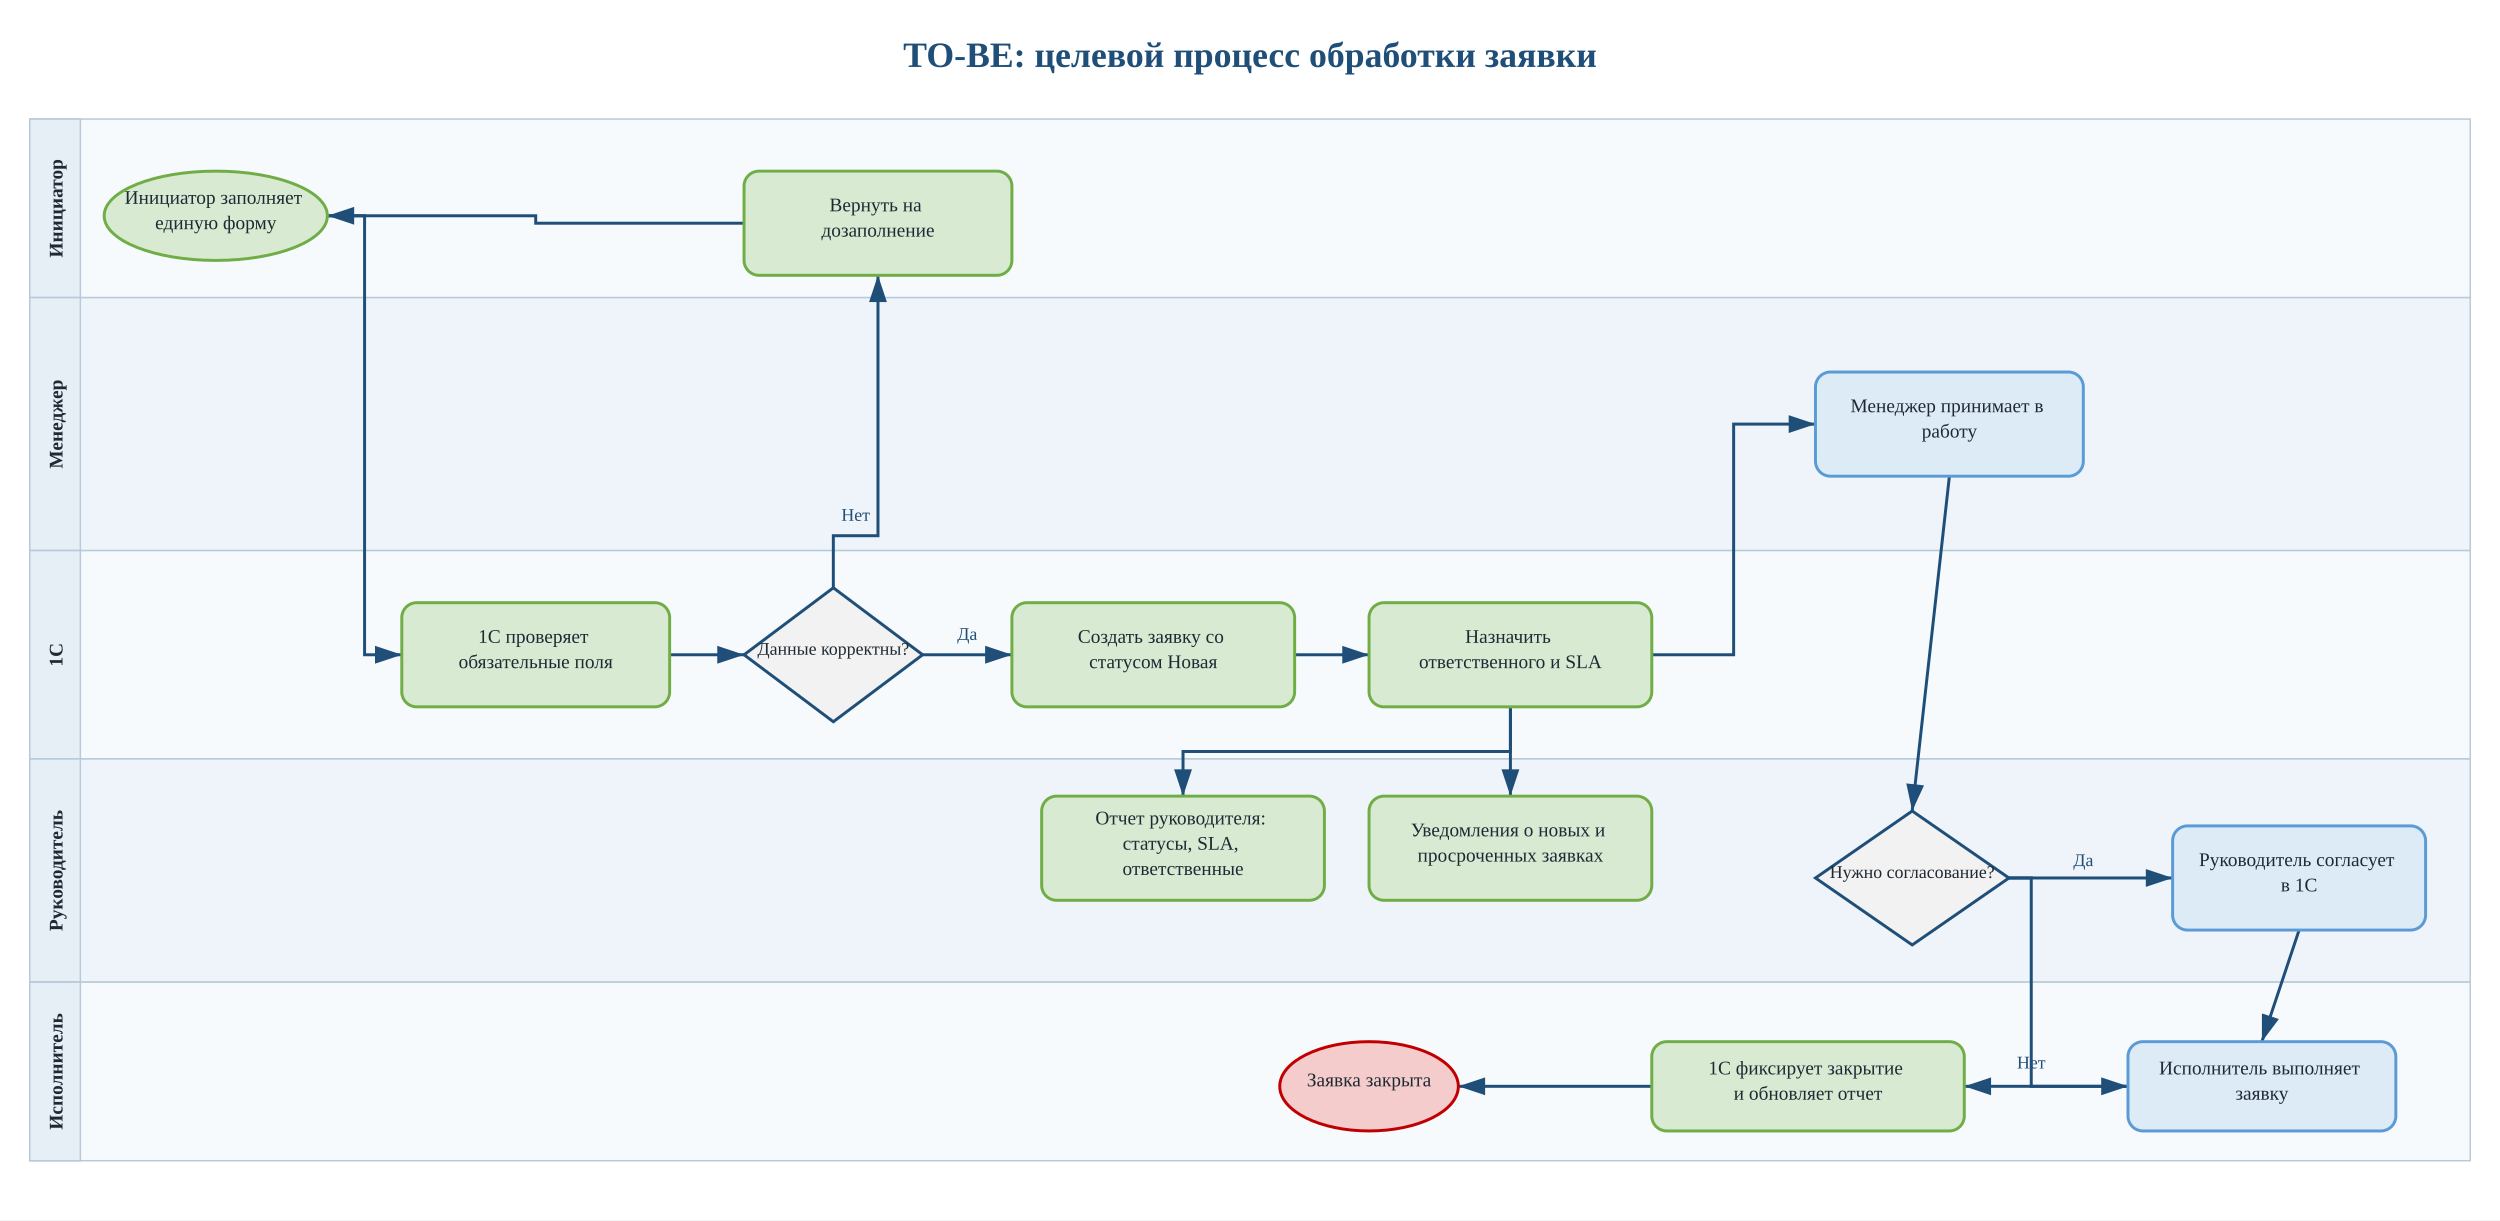
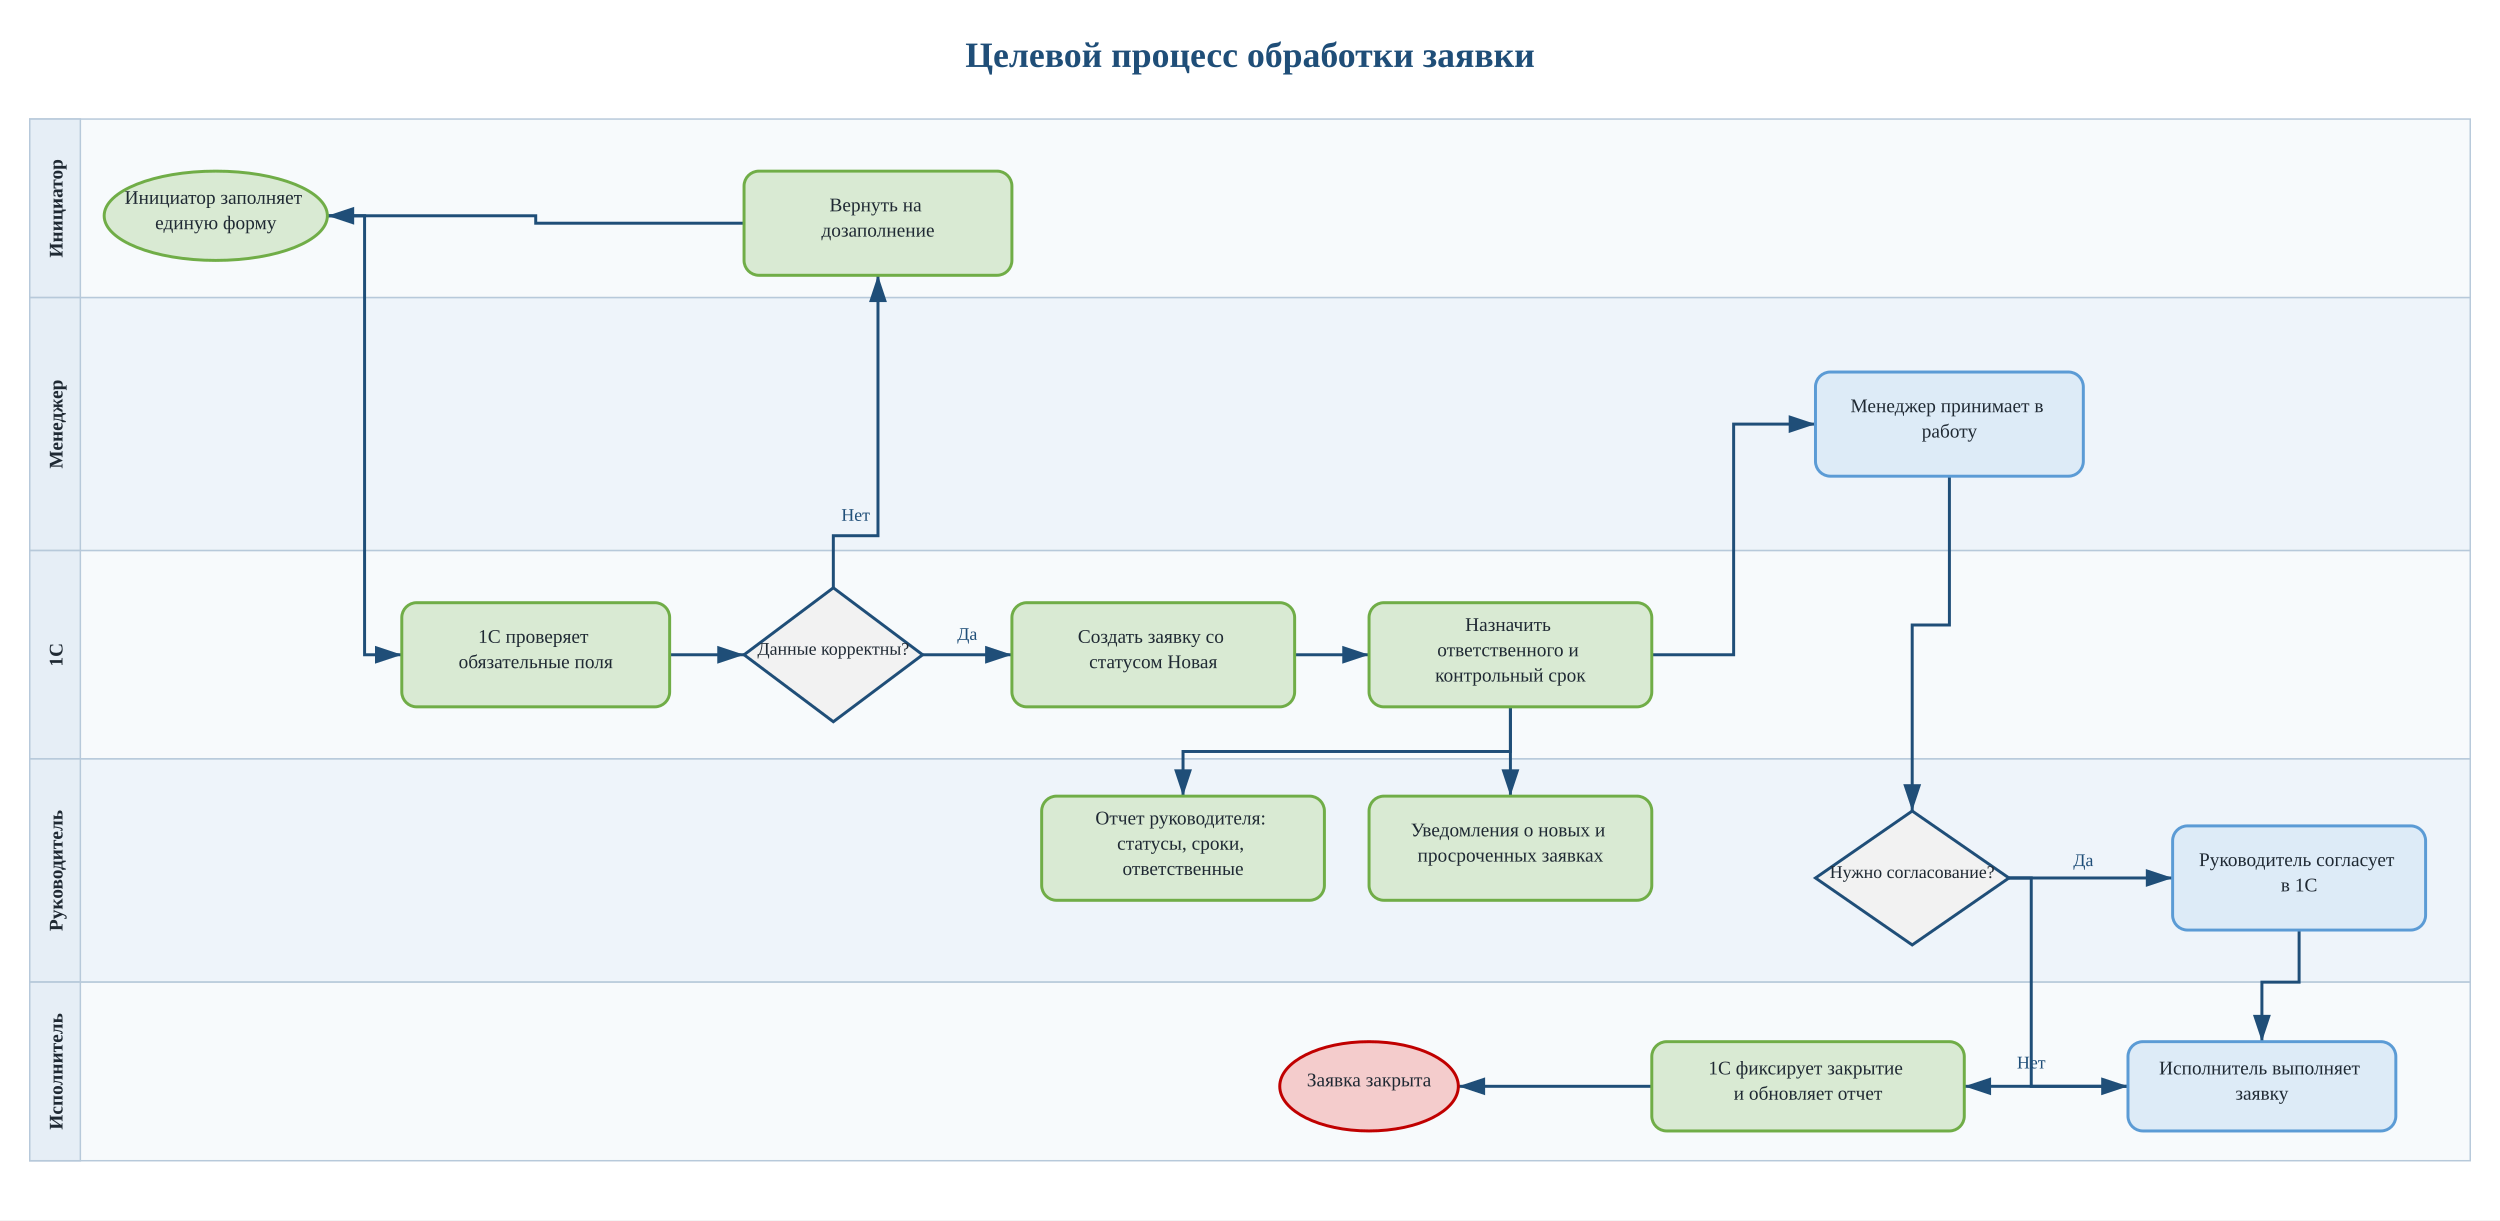
<svg xmlns="http://www.w3.org/2000/svg" width="1680" height="820" viewBox="0 0 1680 820">
  <defs>
    <marker id="arrow" markerWidth="10" markerHeight="10" refX="9" refY="3" orient="auto">
      <path d="M0,0 L0,6 L9,3 z" fill="#1F4E78" />
    </marker>
  </defs>
  <rect width="1680" height="820" fill="#FFFFFF" />
-   <text x="840" y="45" text-anchor="middle" font-size="24" font-weight="700" fill="#1F4E78">TO-BE: целевой процесс обработки заявки</text>
+   <text x="840" y="45" text-anchor="middle" font-size="24" font-weight="700" fill="#1F4E78">Целевой процесс обработки заявки</text>
  <rect x="20" y="80" width="1640" height="120" fill="#F7FAFC" stroke="#B7C9DA" />
  <rect x="20" y="80" width="34" height="120" fill="#E6EEF6" stroke="#B7C9DA" />
  <text x="42" y="140" text-anchor="middle" transform="rotate(-90 42 140)" font-size="13" font-weight="700" fill="#1F2933">Инициатор</text>
  <rect x="20" y="200" width="1640" height="170" fill="#EEF4FA" stroke="#B7C9DA" />
  <rect x="20" y="200" width="34" height="170" fill="#E6EEF6" stroke="#B7C9DA" />
  <text x="42" y="285" text-anchor="middle" transform="rotate(-90 42 285)" font-size="13" font-weight="700" fill="#1F2933">Менеджер</text>
  <rect x="20" y="370" width="1640" height="140" fill="#F7FAFC" stroke="#B7C9DA" />
  <rect x="20" y="370" width="34" height="140" fill="#E6EEF6" stroke="#B7C9DA" />
  <text x="42" y="440" text-anchor="middle" transform="rotate(-90 42 440)" font-size="13" font-weight="700" fill="#1F2933">1С</text>
  <rect x="20" y="510" width="1640" height="150" fill="#EEF4FA" stroke="#B7C9DA" />
  <rect x="20" y="510" width="34" height="150" fill="#E6EEF6" stroke="#B7C9DA" />
  <text x="42" y="585" text-anchor="middle" transform="rotate(-90 42 585)" font-size="13" font-weight="700" fill="#1F2933">Руководитель</text>
  <rect x="20" y="660" width="1640" height="120" fill="#F7FAFC" stroke="#B7C9DA" />
  <rect x="20" y="660" width="34" height="120" fill="#E6EEF6" stroke="#B7C9DA" />
  <text x="42" y="720" text-anchor="middle" transform="rotate(-90 42 720)" font-size="13" font-weight="700" fill="#1F2933">Исполнитель</text>
  <path d="M 220 145 L 245 145 L 245 440 L 270 440" fill="none" stroke="#1F4E78" stroke-width="2" marker-end="url(#arrow)" />
  <path d="M 450 440 L 500 440" fill="none" stroke="#1F4E78" stroke-width="2" marker-end="url(#arrow)" />
  <path d="M 560 395 L 560 360 L 590 360 L 590 185" fill="none" stroke="#1F4E78" stroke-width="2" marker-end="url(#arrow)" />
  <text x="575" y="350" text-anchor="middle" font-size="12" fill="#1F4E78">Нет</text>
  <path d="M 500 150 L 360 150 L 360 145 L 220 145" fill="none" stroke="#1F4E78" stroke-width="2" marker-end="url(#arrow)" />
  <path d="M 620 440 L 680 440" fill="none" stroke="#1F4E78" stroke-width="2" marker-end="url(#arrow)" />
  <text x="650" y="430" text-anchor="middle" font-size="12" fill="#1F4E78">Да</text>
  <path d="M 870 440 L 920 440" fill="none" stroke="#1F4E78" stroke-width="2" marker-end="url(#arrow)" />
  <path d="M 1110 440 L 1165 440 L 1165 285 L 1220 285" fill="none" stroke="#1F4E78" stroke-width="2" marker-end="url(#arrow)" />
  <path d="M 1015 475 L 1015 505 L 1015 535" fill="none" stroke="#1F4E78" stroke-width="2" marker-end="url(#arrow)" />
  <path d="M 1015 475 L 1015 505 L 795 505 L 795 535" fill="none" stroke="#1F4E78" stroke-width="2" marker-end="url(#arrow)" />
-   <path d="M 1310 320 L 1285 545" fill="none" stroke="#1F4E78" stroke-width="2" marker-end="url(#arrow)" />
+   <path d="M 1310 320 L 1310 420 L 1285 420 L 1285 545" fill="none" stroke="#1F4E78" stroke-width="2" marker-end="url(#arrow)" />
  <path d="M 1350 590 L 1460 590" fill="none" stroke="#1F4E78" stroke-width="2" marker-end="url(#arrow)" />
  <text x="1400" y="582" text-anchor="middle" font-size="12" fill="#1F4E78">Да</text>
  <path d="M 1350 590 L 1365 590 L 1365 730 L 1430 730" fill="none" stroke="#1F4E78" stroke-width="2" marker-end="url(#arrow)" />
  <text x="1365" y="718" text-anchor="middle" font-size="12" fill="#1F4E78">Нет</text>
-   <path d="M 1545 625 L 1520 700" fill="none" stroke="#1F4E78" stroke-width="2" marker-end="url(#arrow)" />
+   <path d="M 1545 625 L 1545 660 L 1520 660 L 1520 700" fill="none" stroke="#1F4E78" stroke-width="2" marker-end="url(#arrow)" />
  <path d="M 1430 730 L 1320 730" fill="none" stroke="#1F4E78" stroke-width="2" marker-end="url(#arrow)" />
  <path d="M 1110 730 L 980 730" fill="none" stroke="#1F4E78" stroke-width="2" marker-end="url(#arrow)" />
  <ellipse cx="145" cy="145" rx="75" ry="30" fill="#D9EAD3" stroke="#70AD47" stroke-width="2" />
  <text text-anchor="middle" font-size="13" fill="#1F2933">
    <tspan x="145" y="137">Инициатор заполняет</tspan>
    <tspan x="145" y="154">единую форму</tspan>
  </text>
  <rect x="270" y="405" width="180" height="70" rx="10" fill="#D9EAD3" stroke="#70AD47" stroke-width="2" />
  <text text-anchor="middle" font-size="13" fill="#1F2933">
    <tspan x="360" y="432">1С проверяет</tspan>
    <tspan x="360" y="449">обязательные поля</tspan>
  </text>
  <polygon points="560,395 620,440 560,485 500,440" fill="#F2F2F2" stroke="#1F4E78" stroke-width="2" />
  <text text-anchor="middle" font-size="12" fill="#1F2933">
    <tspan x="560" y="440">Данные корректны?</tspan>
  </text>
  <rect x="500" y="115" width="180" height="70" rx="10" fill="#D9EAD3" stroke="#70AD47" stroke-width="2" />
  <text text-anchor="middle" font-size="13" fill="#1F2933">
    <tspan x="590" y="142">Вернуть на</tspan>
    <tspan x="590" y="159">дозаполнение</tspan>
  </text>
  <rect x="680" y="405" width="190" height="70" rx="10" fill="#D9EAD3" stroke="#70AD47" stroke-width="2" />
  <text text-anchor="middle" font-size="13" fill="#1F2933">
    <tspan x="775" y="432">Создать заявку со</tspan>
    <tspan x="775" y="449">статусом Новая</tspan>
  </text>
  <rect x="920" y="405" width="190" height="70" rx="10" fill="#D9EAD3" stroke="#70AD47" stroke-width="2" />
  <text text-anchor="middle" font-size="13" fill="#1F2933">
-     <tspan x="1015" y="432">Назначить</tspan>
-     <tspan x="1015" y="449">ответственного и SLA</tspan>
+     <tspan x="1015" y="424">Назначить</tspan>
+     <tspan x="1015" y="441">ответственного и</tspan>
+     <tspan x="1015" y="458">контрольный срок</tspan>
  </text>
  <rect x="1220" y="250" width="180" height="70" rx="10" fill="#DDEBF7" stroke="#5B9BD5" stroke-width="2" />
  <text text-anchor="middle" font-size="13" fill="#1F2933">
    <tspan x="1310" y="277">Менеджер принимает в</tspan>
    <tspan x="1310" y="294">работу</tspan>
  </text>
  <polygon points="1285,545 1350,590 1285,635 1220,590" fill="#F2F2F2" stroke="#1F4E78" stroke-width="2" />
  <text text-anchor="middle" font-size="12" fill="#1F2933">
    <tspan x="1285" y="590">Нужно согласование?</tspan>
  </text>
  <rect x="1460" y="555" width="170" height="70" rx="10" fill="#DDEBF7" stroke="#5B9BD5" stroke-width="2" />
  <text text-anchor="middle" font-size="13" fill="#1F2933">
    <tspan x="1545" y="582">Руководитель согласует</tspan>
    <tspan x="1545" y="599">в 1С</tspan>
  </text>
  <rect x="1430" y="700" width="180" height="60" rx="10" fill="#DDEBF7" stroke="#5B9BD5" stroke-width="2" />
  <text text-anchor="middle" font-size="13" fill="#1F2933">
    <tspan x="1520" y="722">Исполнитель выполняет</tspan>
    <tspan x="1520" y="739">заявку</tspan>
  </text>
  <rect x="1110" y="700" width="210" height="60" rx="10" fill="#D9EAD3" stroke="#70AD47" stroke-width="2" />
  <text text-anchor="middle" font-size="13" fill="#1F2933">
    <tspan x="1215" y="722">1С фиксирует закрытие</tspan>
    <tspan x="1215" y="739">и обновляет отчет</tspan>
  </text>
  <ellipse cx="920" cy="730" rx="60" ry="30" fill="#F4CCCC" stroke="#C00000" stroke-width="2" />
  <text text-anchor="middle" font-size="13" fill="#1F2933">
    <tspan x="920" y="730">Заявка закрыта</tspan>
  </text>
  <rect x="920" y="535" width="190" height="70" rx="10" fill="#D9EAD3" stroke="#70AD47" stroke-width="2" />
  <text text-anchor="middle" font-size="13" fill="#1F2933">
    <tspan x="1015" y="562">Уведомления о новых и</tspan>
    <tspan x="1015" y="579">просроченных заявках</tspan>
  </text>
  <rect x="700" y="535" width="190" height="70" rx="10" fill="#D9EAD3" stroke="#70AD47" stroke-width="2" />
  <text text-anchor="middle" font-size="13" fill="#1F2933">
    <tspan x="795" y="554">Отчет руководителя:</tspan>
-     <tspan x="795" y="571">статусы, SLA,</tspan>
+     <tspan x="795" y="571">статусы, сроки,</tspan>
    <tspan x="795" y="588">ответственные</tspan>
  </text>
</svg>
